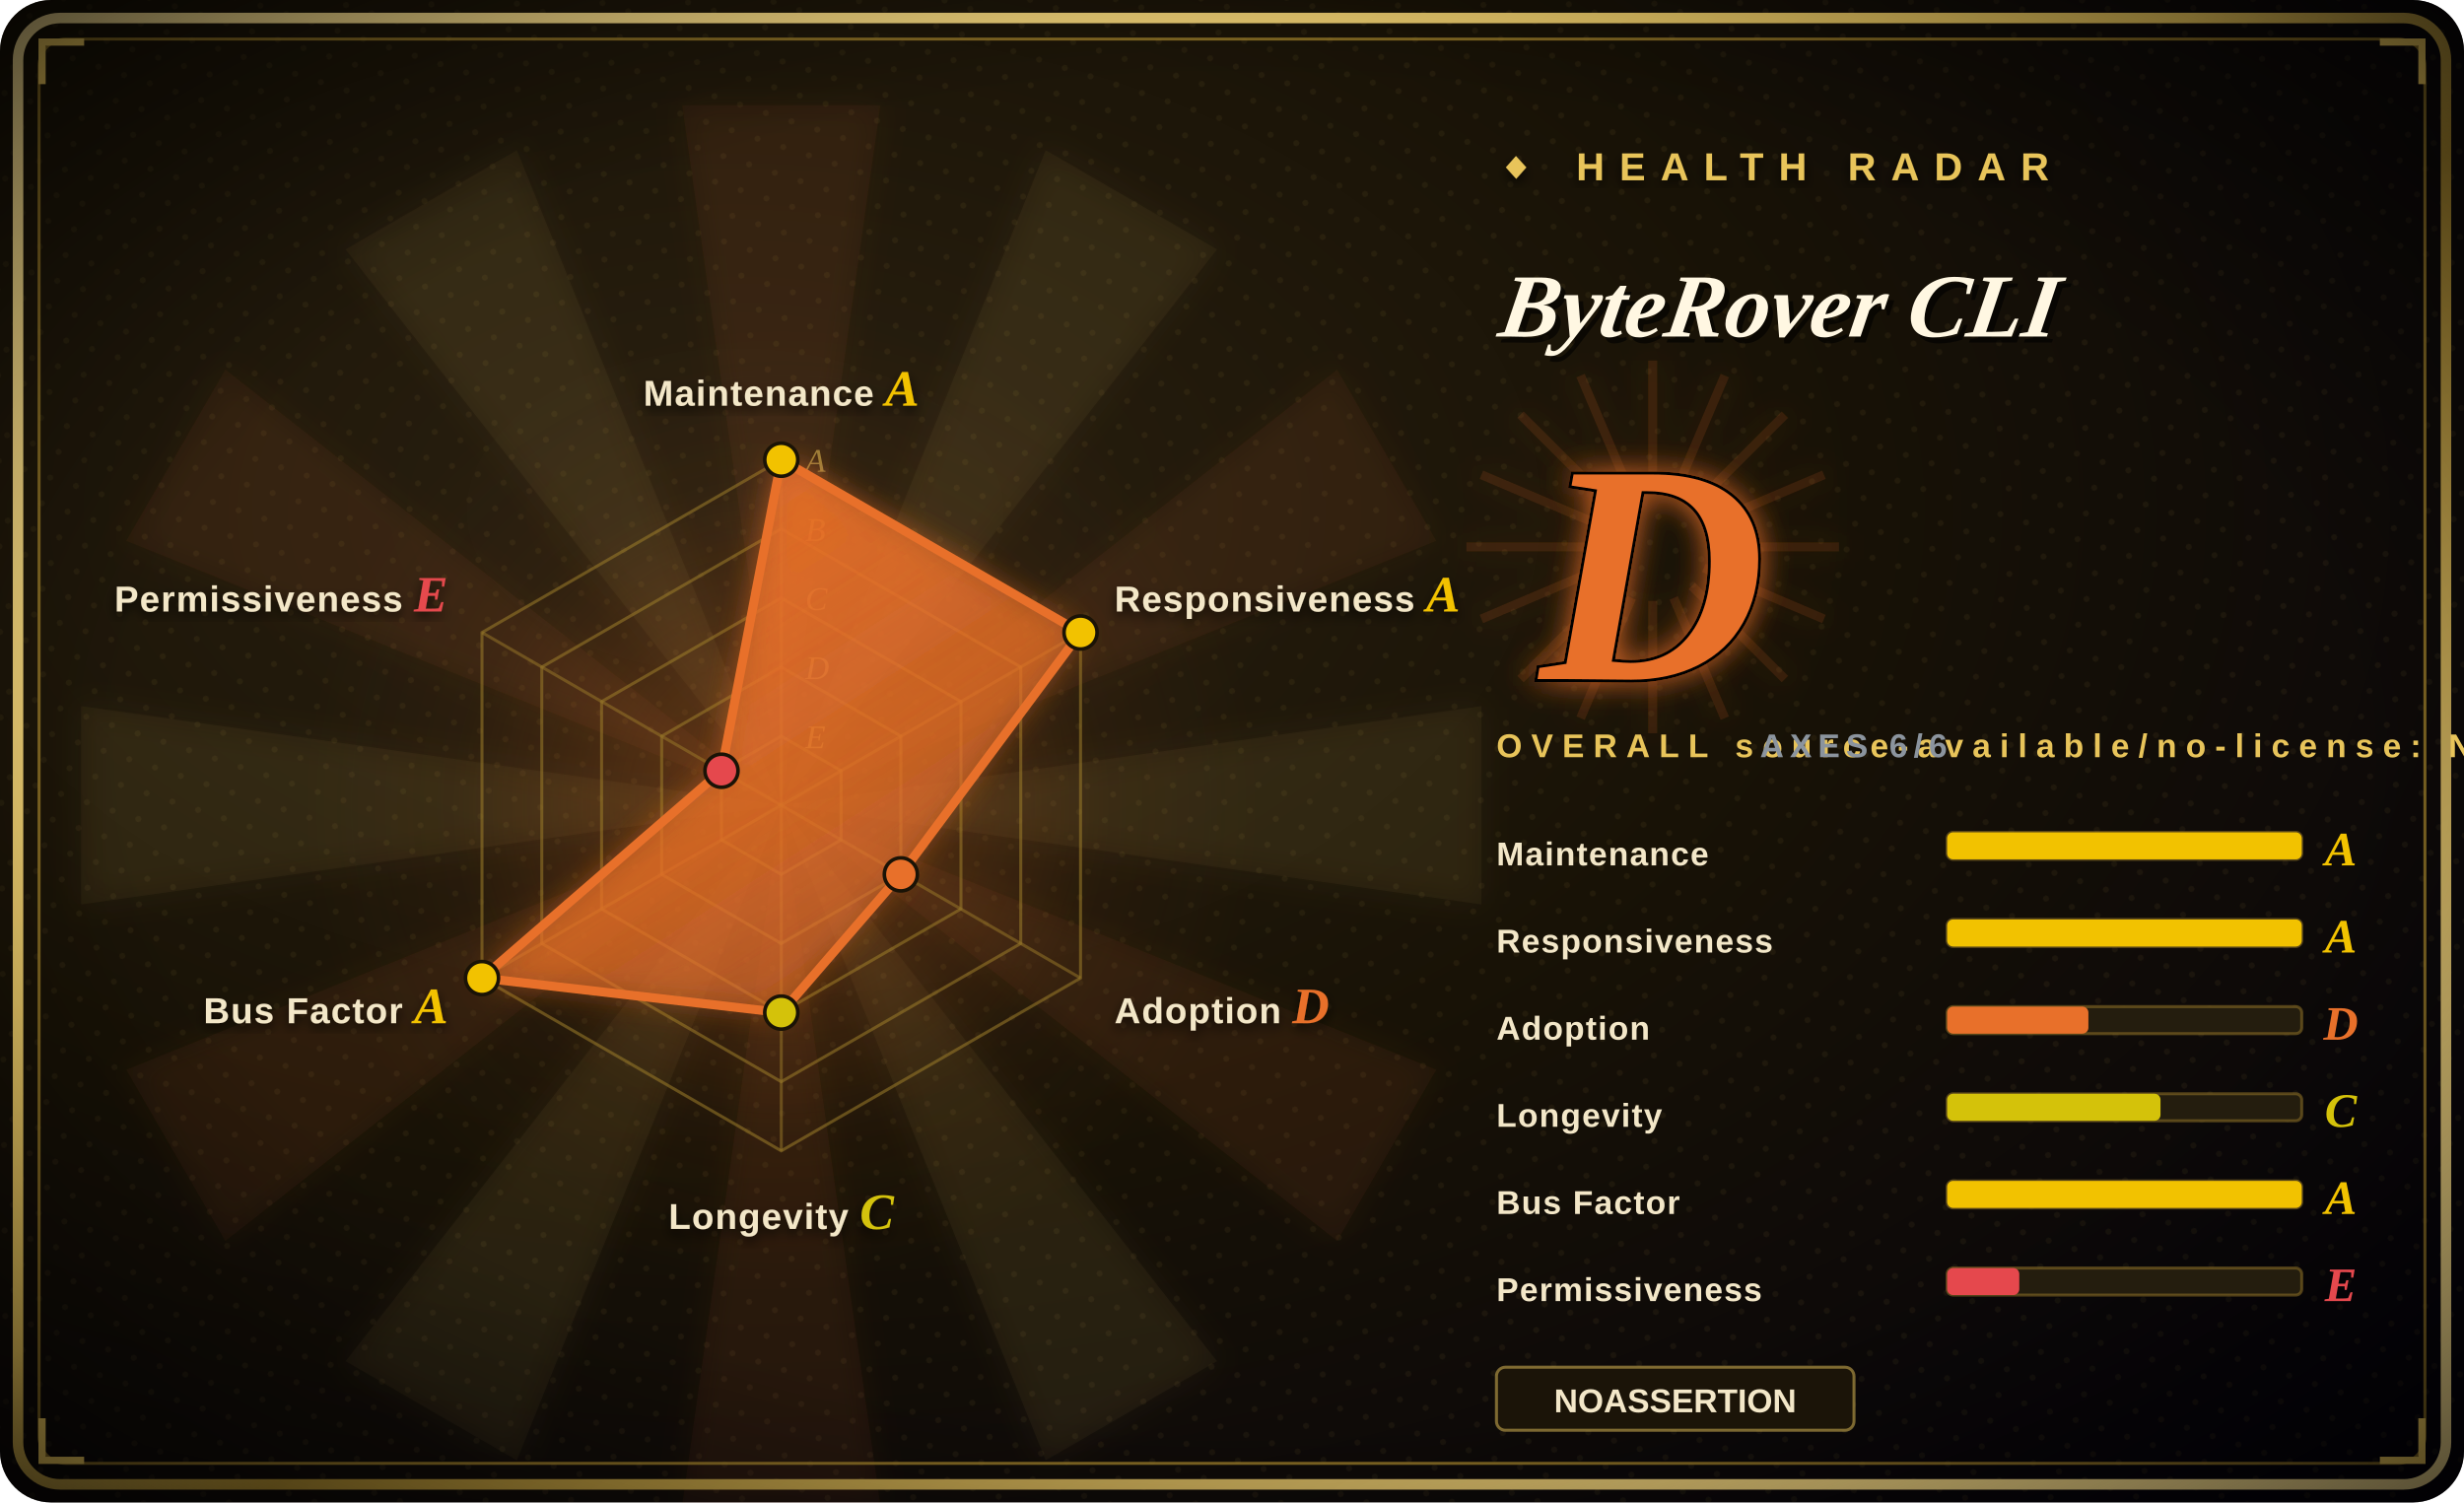
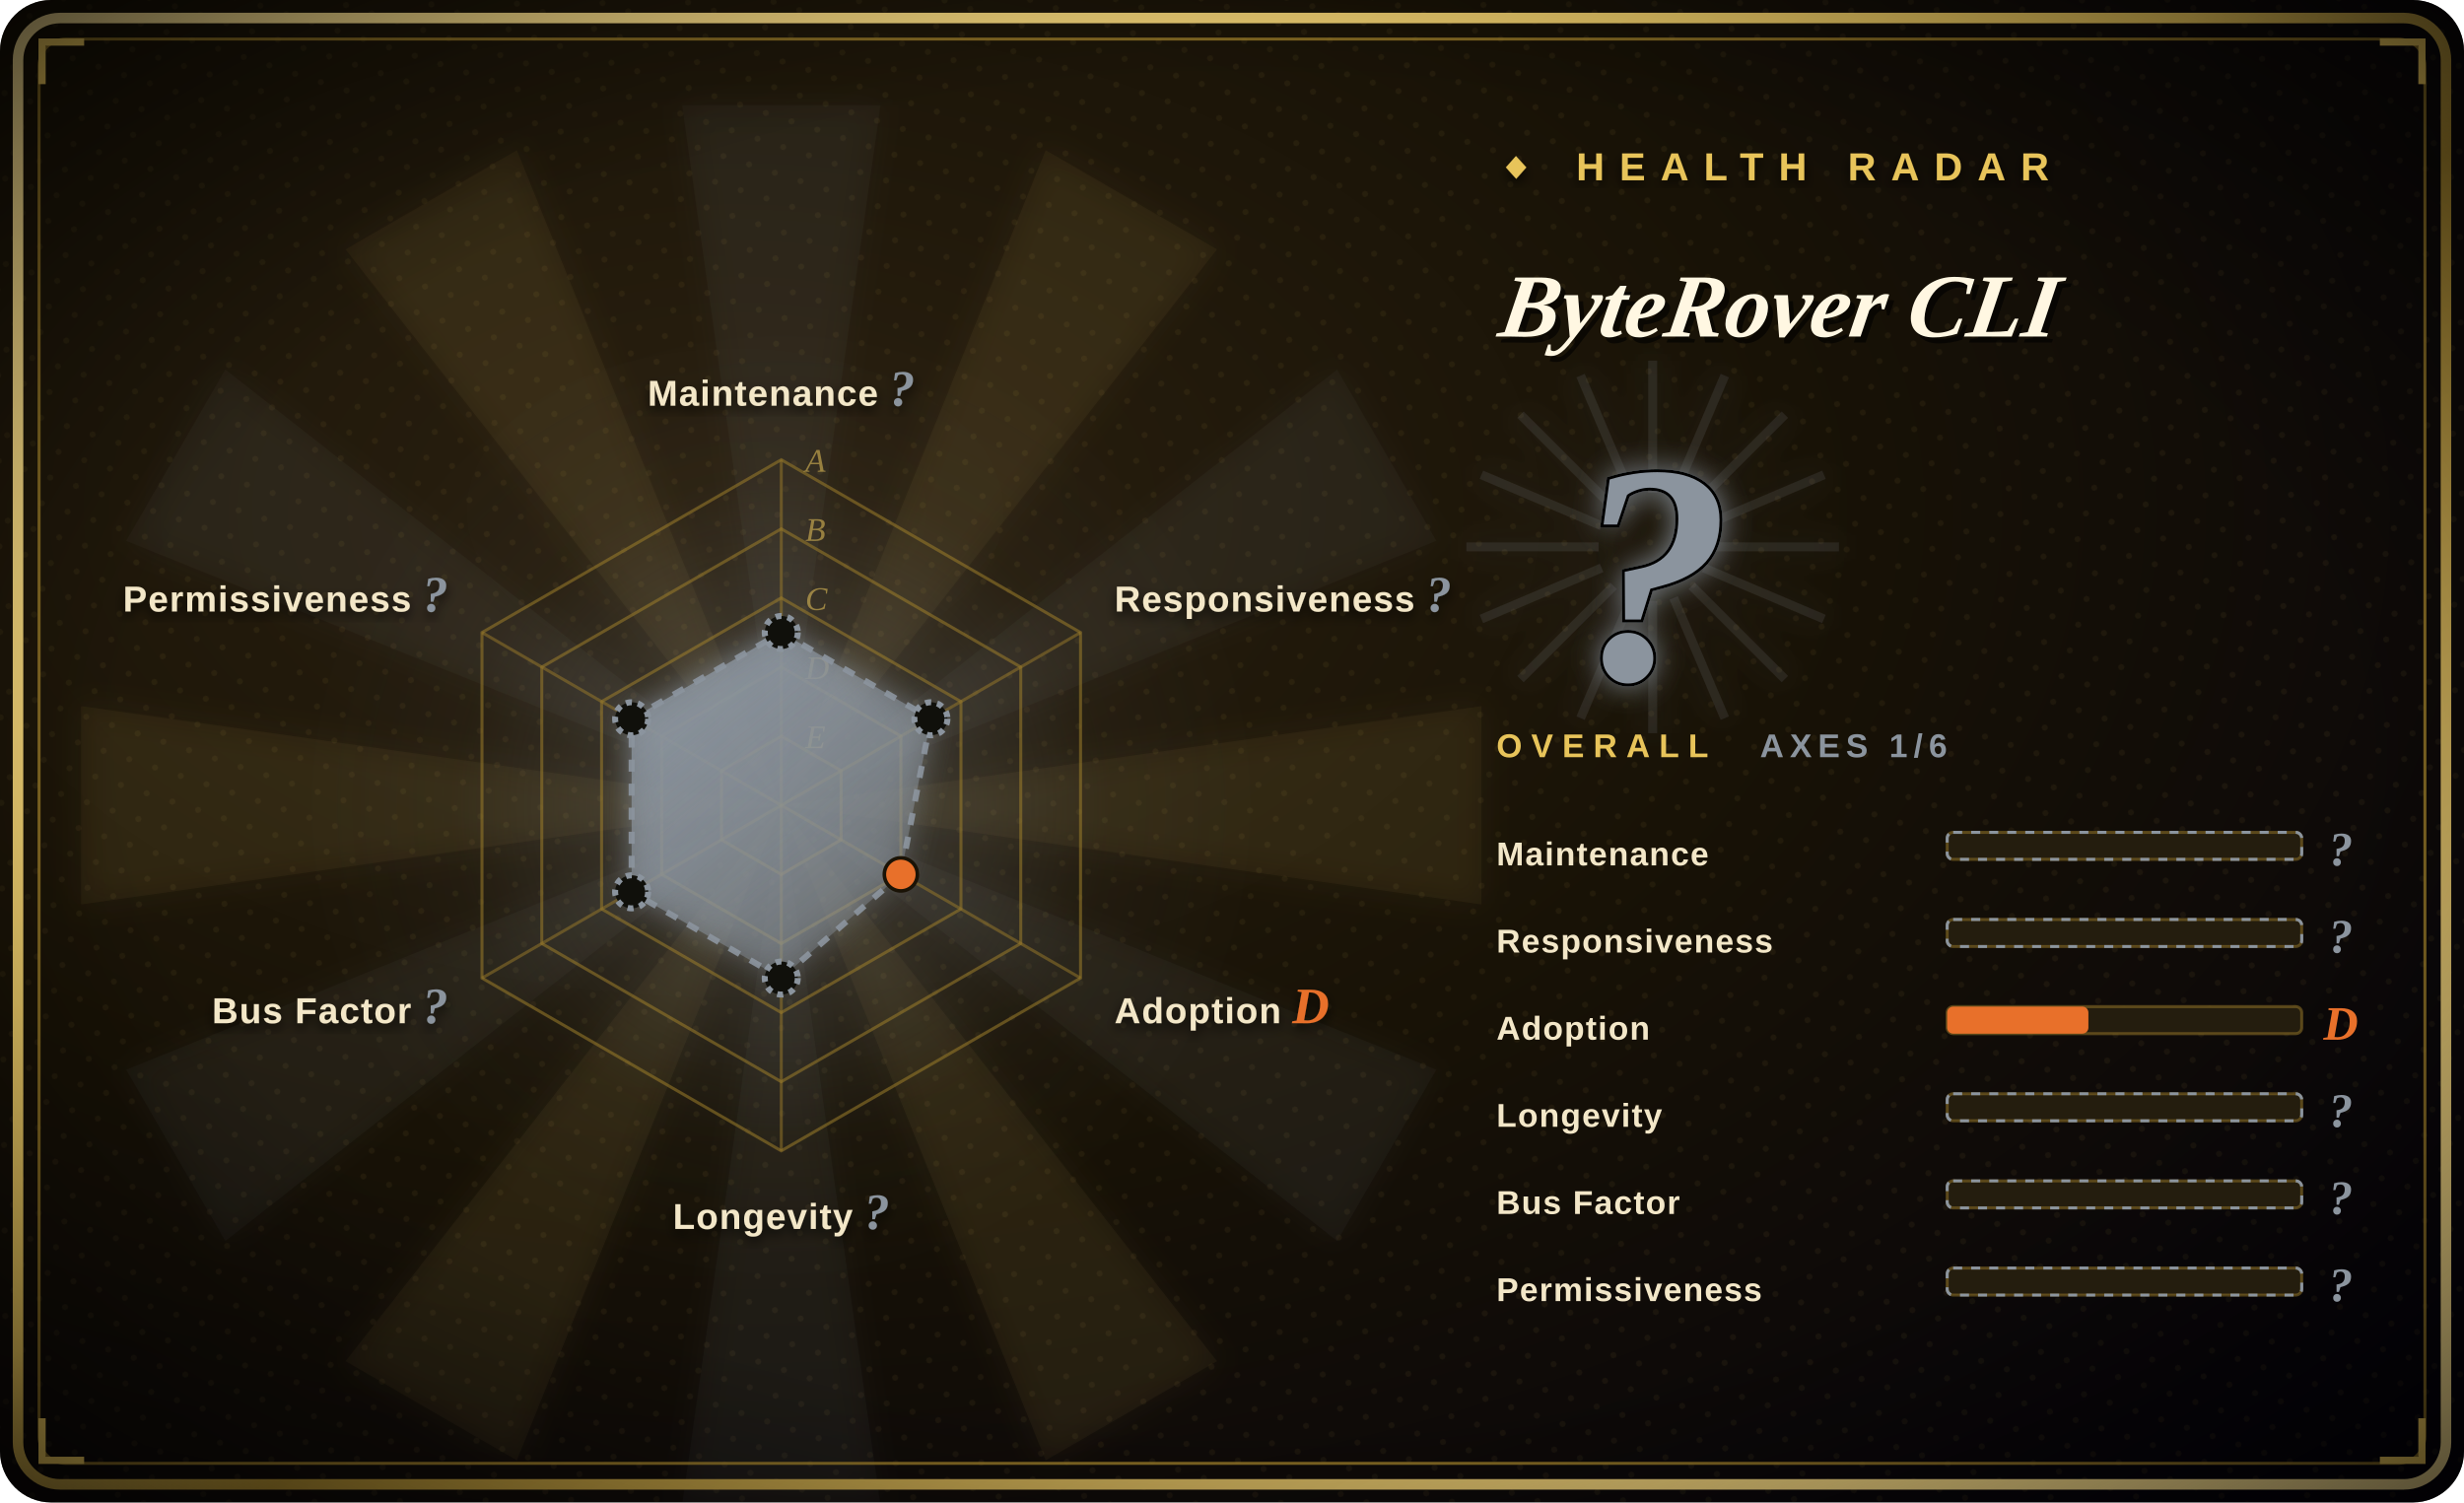
<svg xmlns="http://www.w3.org/2000/svg" width="820" height="500" viewBox="0 0 820 500">
  <defs>
    <radialGradient id="bg" cx="30%" cy="34%" r="90%">
      <stop offset="0%" stop-color="#2a2010" />
      <stop offset="48%" stop-color="#181206" />
      <stop offset="100%" stop-color="#05030a" />
    </radialGradient>
    <radialGradient id="vig" cx="50%" cy="50%" r="72%">
      <stop offset="62%" stop-color="#000000" stop-opacity="0" />
      <stop offset="100%" stop-color="#000000" stop-opacity="0.72" />
    </radialGradient>
    <linearGradient id="frame" x1="0" y1="0" x2="1" y2="1">
      <stop offset="0%" stop-color="#f6dd92" />
      <stop offset="45%" stop-color="#E8C45A" />
      <stop offset="55%" stop-color="#9c7d2a" />
      <stop offset="100%" stop-color="#f6dd92" />
    </linearGradient>
    <linearGradient id="poly" x1="0" y1="0" x2="0.7" y2="1">
-       <stop offset="0%" stop-color="#E8702A" stop-opacity="0.92" />
-       <stop offset="100%" stop-color="#E8702A" stop-opacity="0.34" />
+       <stop offset="0%" stop-color="#8B949E" stop-opacity="0.92" />
+       <stop offset="100%" stop-color="#8B949E" stop-opacity="0.34" />
    </linearGradient>
    <radialGradient id="halo" cx="50%" cy="50%" r="50%">
-       <stop offset="0%" stop-color="#E8702A" stop-opacity="0.34" />
-       <stop offset="68%" stop-color="#E8702A" stop-opacity="0.04" />
-       <stop offset="100%" stop-color="#E8702A" stop-opacity="0" />
+       <stop offset="0%" stop-color="#8B949E" stop-opacity="0.34" />
+       <stop offset="68%" stop-color="#8B949E" stop-opacity="0.04" />
+       <stop offset="100%" stop-color="#8B949E" stop-opacity="0" />
    </radialGradient>
    <filter id="glow" x="-60%" y="-60%" width="220%" height="220%">
      <feGaussianBlur stdDeviation="5" result="b" />
      <feMerge>
        <feMergeNode in="b" />
        <feMergeNode in="SourceGraphic" />
      </feMerge>
    </filter>
    <filter id="soft" x="-30%" y="-30%" width="160%" height="160%">
      <feDropShadow dx="0" dy="2" stdDeviation="2" flood-color="#000" flood-opacity="0.7" />
    </filter>
    <pattern id="halftone" width="9" height="9" patternUnits="userSpaceOnUse" patternTransform="rotate(18)">
      <circle cx="2" cy="2" r="1" fill="#E8C45A" fill-opacity="0.06" />
    </pattern>
  </defs>
  <rect width="820" height="500" rx="17" fill="url(#bg)" />
  <rect width="820" height="500" rx="17" fill="url(#halftone)" />
  <g opacity="0.5" filter="url(#glow)">
    <path d="M260,268 L493,235 L493,301 Z" fill="#E8C45A" fill-opacity="0.10" />
-     <path d="M260,268 L478,356 L445,413 Z" fill="#E8702A" fill-opacity="0.10" />
+     <path d="M260,268 L478,356 L445,413 Z" fill="#8B949E" fill-opacity="0.10" />
    <path d="M260,268 L405,453 L348,486 Z" fill="#E8C45A" fill-opacity="0.10" />
-     <path d="M260,268 L293,501 L227,501 Z" fill="#E8702A" fill-opacity="0.10" />
+     <path d="M260,268 L293,501 L227,501 Z" fill="#8B949E" fill-opacity="0.10" />
    <path d="M260,268 L172,486 L115,453 Z" fill="#E8C45A" fill-opacity="0.10" />
-     <path d="M260,268 L75,413 L42,356 Z" fill="#E8702A" fill-opacity="0.10" />
+     <path d="M260,268 L75,413 L42,356 Z" fill="#8B949E" fill-opacity="0.10" />
    <path d="M260,268 L27,301 L27,235 Z" fill="#E8C45A" fill-opacity="0.10" />
-     <path d="M260,268 L42,180 L75,123 Z" fill="#E8702A" fill-opacity="0.10" />
+     <path d="M260,268 L42,180 L75,123 Z" fill="#8B949E" fill-opacity="0.10" />
    <path d="M260,268 L115,83 L172,50 Z" fill="#E8C45A" fill-opacity="0.10" />
-     <path d="M260,268 L227,35 L293,35 Z" fill="#E8702A" fill-opacity="0.10" />
+     <path d="M260,268 L227,35 L293,35 Z" fill="#8B949E" fill-opacity="0.10" />
    <path d="M260,268 L348,50 L405,83 Z" fill="#E8C45A" fill-opacity="0.10" />
-     <path d="M260,268 L445,123 L478,180 Z" fill="#E8702A" fill-opacity="0.10" />
+     <path d="M260,268 L445,123 L478,180 Z" fill="#8B949E" fill-opacity="0.10" />
  </g>
  <circle cx="260" cy="268" r="161" fill="url(#halo)" />
  <rect x="6" y="6" width="808" height="488" rx="14" fill="none" stroke="url(#frame)" stroke-width="3.5" />
  <rect x="13" y="13" width="794" height="474" rx="9" fill="none" stroke="#9c7d2a" stroke-width="1" stroke-opacity="0.8" />
  <path d="M14,28 L14,14 L28,14" fill="none" stroke="#E8C45A" stroke-width="2.4" />
  <path d="M806,28 L806,14 L792,14" fill="none" stroke="#E8C45A" stroke-width="2.4" />
  <path d="M14,472 L14,486 L28,486" fill="none" stroke="#E8C45A" stroke-width="2.4" />
  <path d="M806,472 L806,486 L792,486" fill="none" stroke="#E8C45A" stroke-width="2.4" />
  <rect width="820" height="500" rx="17" fill="url(#vig)" />
  <polygon points="260.0,153.0 359.6,210.5 359.6,325.5 260.0,383.0 160.4,325.5 160.4,210.5" fill="none" stroke="#9c7d2a" stroke-opacity="0.55" stroke-width="1" />
  <polygon points="260.0,176.0 339.7,222.0 339.7,314.0 260.0,360.0 180.3,314.0 180.3,222.0" fill="none" stroke="#9c7d2a" stroke-opacity="0.55" stroke-width="1" />
  <polygon points="260.0,199.0 319.8,233.5 319.8,302.5 260.0,337.0 200.2,302.5 200.2,233.5" fill="none" stroke="#9c7d2a" stroke-opacity="0.55" stroke-width="1" />
  <polygon points="260.0,222.0 299.8,245.0 299.8,291.0 260.0,314.0 220.2,291.0 220.2,245.0" fill="none" stroke="#9c7d2a" stroke-opacity="0.55" stroke-width="1" />
  <polygon points="260.0,245.0 279.9,256.5 279.9,279.5 260.0,291.0 240.1,279.5 240.1,256.5" fill="none" stroke="#9c7d2a" stroke-opacity="0.55" stroke-width="1" />
  <line x1="260" y1="268" x2="260.0" y2="153.0" stroke="#9c7d2a" stroke-opacity="0.5" stroke-width="1" />
  <line x1="260" y1="268" x2="359.6" y2="210.5" stroke="#9c7d2a" stroke-opacity="0.5" stroke-width="1" />
  <line x1="260" y1="268" x2="359.6" y2="325.5" stroke="#9c7d2a" stroke-opacity="0.5" stroke-width="1" />
  <line x1="260" y1="268" x2="260.0" y2="383.0" stroke="#9c7d2a" stroke-opacity="0.5" stroke-width="1" />
  <line x1="260" y1="268" x2="160.4" y2="325.5" stroke="#9c7d2a" stroke-opacity="0.5" stroke-width="1" />
  <line x1="260" y1="268" x2="160.4" y2="210.5" stroke="#9c7d2a" stroke-opacity="0.5" stroke-width="1" />
  <text x="268" y="157.0" font-size="11" font-style="italic" fill="#E8C45A" fill-opacity="0.55" font-family="'Georgia','Times New Roman',serif">A</text>
  <text x="268" y="180.0" font-size="11" font-style="italic" fill="#E8C45A" fill-opacity="0.55" font-family="'Georgia','Times New Roman',serif">B</text>
  <text x="268" y="203.0" font-size="11" font-style="italic" fill="#E8C45A" fill-opacity="0.55" font-family="'Georgia','Times New Roman',serif">C</text>
  <text x="268" y="226.0" font-size="11" font-style="italic" fill="#E8C45A" fill-opacity="0.55" font-family="'Georgia','Times New Roman',serif">D</text>
  <text x="268" y="249.0" font-size="11" font-style="italic" fill="#E8C45A" fill-opacity="0.55" font-family="'Georgia','Times New Roman',serif">E</text>
-   <polygon points="260.0,153.0 359.6,210.5 299.8,291.0 260.0,337.0 160.4,325.5 240.1,256.5" fill="url(#poly)" filter="url(#glow)" />
-   <line x1="260.0" y1="153.0" x2="359.6" y2="210.5" stroke="#E8702A" stroke-width="3" />
-   <line x1="359.6" y1="210.5" x2="299.8" y2="291.0" stroke="#E8702A" stroke-width="3" />
-   <line x1="299.8" y1="291.0" x2="260.0" y2="337.0" stroke="#E8702A" stroke-width="3" />
-   <line x1="260.0" y1="337.0" x2="160.4" y2="325.5" stroke="#E8702A" stroke-width="3" />
-   <line x1="160.4" y1="325.5" x2="240.1" y2="256.5" stroke="#E8702A" stroke-width="3" />
-   <line x1="240.1" y1="256.5" x2="260.0" y2="153.0" stroke="#E8702A" stroke-width="3" />
-   <circle cx="260.0" cy="153.0" r="5.5" fill="#F2C200" stroke="#1a1306" stroke-width="1.2" />
-   <circle cx="359.6" cy="210.5" r="5.5" fill="#F2C200" stroke="#1a1306" stroke-width="1.2" />
+   <polygon points="260.0,210.5 309.8,239.2 299.8,291.0 260.0,325.5 210.2,296.8 210.2,239.2" fill="url(#poly)" filter="url(#glow)" />
+   <line x1="260.0" y1="210.5" x2="309.8" y2="239.2" stroke="#8B949E" stroke-width="2" stroke-dasharray="4 4" stroke-opacity="0.92" />
+   <line x1="309.8" y1="239.2" x2="299.8" y2="291.0" stroke="#8B949E" stroke-width="2" stroke-dasharray="4 4" stroke-opacity="0.92" />
+   <line x1="299.8" y1="291.0" x2="260.0" y2="325.5" stroke="#8B949E" stroke-width="2" stroke-dasharray="4 4" stroke-opacity="0.92" />
+   <line x1="260.0" y1="325.5" x2="210.2" y2="296.8" stroke="#8B949E" stroke-width="2" stroke-dasharray="4 4" stroke-opacity="0.92" />
+   <line x1="210.2" y1="296.8" x2="210.2" y2="239.2" stroke="#8B949E" stroke-width="2" stroke-dasharray="4 4" stroke-opacity="0.92" />
+   <line x1="210.2" y1="239.2" x2="260.0" y2="210.5" stroke="#8B949E" stroke-width="2" stroke-dasharray="4 4" stroke-opacity="0.92" />
+   <circle cx="260.0" cy="210.5" r="5.5" fill="#10100b" stroke="#8B949E" stroke-width="2" stroke-dasharray="2 2" />
+   <circle cx="309.8" cy="239.2" r="5.5" fill="#10100b" stroke="#8B949E" stroke-width="2" stroke-dasharray="2 2" />
  <circle cx="299.8" cy="291.0" r="5.5" fill="#E8702A" stroke="#1a1306" stroke-width="1.2" />
-   <circle cx="260.0" cy="337.0" r="5.5" fill="#D4C20A" stroke="#1a1306" stroke-width="1.2" />
-   <circle cx="160.4" cy="325.5" r="5.5" fill="#F2C200" stroke="#1a1306" stroke-width="1.2" />
-   <circle cx="240.1" cy="256.5" r="5.5" fill="#E5484D" stroke="#1a1306" stroke-width="1.2" />
-   <text x="260.0" y="135.0" font-size="12" font-weight="900" fill="#f3e7c8" text-anchor="middle" font-family="'Arial Black','Helvetica Neue',Arial,sans-serif" letter-spacing="0.4" filter="url(#soft)">Maintenance <tspan fill="#F2C200" font-family="'Georgia','Times New Roman',serif" font-style="italic" font-size="17">A</tspan>
+   <circle cx="260.0" cy="325.5" r="5.5" fill="#10100b" stroke="#8B949E" stroke-width="2" stroke-dasharray="2 2" />
+   <circle cx="210.2" cy="296.8" r="5.5" fill="#10100b" stroke="#8B949E" stroke-width="2" stroke-dasharray="2 2" />
+   <circle cx="210.2" cy="239.2" r="5.5" fill="#10100b" stroke="#8B949E" stroke-width="2" stroke-dasharray="2 2" />
+   <text x="260.0" y="135.0" font-size="12" font-weight="900" fill="#f3e7c8" text-anchor="middle" font-family="'Arial Black','Helvetica Neue',Arial,sans-serif" letter-spacing="0.4" filter="url(#soft)">Maintenance <tspan fill="#8B949E" font-family="'Georgia','Times New Roman',serif" font-style="italic" font-size="17">?</tspan>
  </text>
-   <text x="370.9" y="203.5" font-size="12" font-weight="900" fill="#f3e7c8" text-anchor="start" font-family="'Arial Black','Helvetica Neue',Arial,sans-serif" letter-spacing="0.4" filter="url(#soft)">Responsiveness <tspan fill="#F2C200" font-family="'Georgia','Times New Roman',serif" font-style="italic" font-size="17">A</tspan>
+   <text x="370.9" y="203.5" font-size="12" font-weight="900" fill="#f3e7c8" text-anchor="start" font-family="'Arial Black','Helvetica Neue',Arial,sans-serif" letter-spacing="0.4" filter="url(#soft)">Responsiveness <tspan fill="#8B949E" font-family="'Georgia','Times New Roman',serif" font-style="italic" font-size="17">?</tspan>
  </text>
  <text x="370.9" y="340.5" font-size="12" font-weight="900" fill="#f3e7c8" text-anchor="start" font-family="'Arial Black','Helvetica Neue',Arial,sans-serif" letter-spacing="0.4" filter="url(#soft)">Adoption <tspan fill="#E8702A" font-family="'Georgia','Times New Roman',serif" font-style="italic" font-size="17">D</tspan>
  </text>
-   <text x="260.0" y="409.0" font-size="12" font-weight="900" fill="#f3e7c8" text-anchor="middle" font-family="'Arial Black','Helvetica Neue',Arial,sans-serif" letter-spacing="0.4" filter="url(#soft)">Longevity <tspan fill="#D4C20A" font-family="'Georgia','Times New Roman',serif" font-style="italic" font-size="17">C</tspan>
+   <text x="260.0" y="409.0" font-size="12" font-weight="900" fill="#f3e7c8" text-anchor="middle" font-family="'Arial Black','Helvetica Neue',Arial,sans-serif" letter-spacing="0.4" filter="url(#soft)">Longevity <tspan fill="#8B949E" font-family="'Georgia','Times New Roman',serif" font-style="italic" font-size="17">?</tspan>
  </text>
-   <text x="149.1" y="340.5" font-size="12" font-weight="900" fill="#f3e7c8" text-anchor="end" font-family="'Arial Black','Helvetica Neue',Arial,sans-serif" letter-spacing="0.4" filter="url(#soft)">Bus Factor <tspan fill="#F2C200" font-family="'Georgia','Times New Roman',serif" font-style="italic" font-size="17">A</tspan>
+   <text x="149.1" y="340.5" font-size="12" font-weight="900" fill="#f3e7c8" text-anchor="end" font-family="'Arial Black','Helvetica Neue',Arial,sans-serif" letter-spacing="0.4" filter="url(#soft)">Bus Factor <tspan fill="#8B949E" font-family="'Georgia','Times New Roman',serif" font-style="italic" font-size="17">?</tspan>
  </text>
-   <text x="149.1" y="203.5" font-size="12" font-weight="900" fill="#f3e7c8" text-anchor="end" font-family="'Arial Black','Helvetica Neue',Arial,sans-serif" letter-spacing="0.4" filter="url(#soft)">Permissiveness <tspan fill="#E5484D" font-family="'Georgia','Times New Roman',serif" font-style="italic" font-size="17">E</tspan>
+   <text x="149.1" y="203.5" font-size="12" font-weight="900" fill="#f3e7c8" text-anchor="end" font-family="'Arial Black','Helvetica Neue',Arial,sans-serif" letter-spacing="0.4" filter="url(#soft)">Permissiveness <tspan fill="#8B949E" font-family="'Georgia','Times New Roman',serif" font-style="italic" font-size="17">?</tspan>
  </text>
  <text x="498" y="60" font-size="13" letter-spacing="5" fill="#E8C45A" font-weight="900" font-family="'Arial Black','Helvetica Neue',Arial,sans-serif" filter="url(#soft)">◆ HEALTH RADAR</text>
  <g transform="translate(498,112) skewX(-9)">
    <text x="2" y="2" font-size="30" font-weight="900" font-style="italic" fill="#000" fill-opacity="0.6" font-family="'Georgia','Times New Roman',serif">ByteRover CLI</text>
    <text x="0" y="0" font-size="30" font-weight="900" font-style="italic" fill="#fff7e2" font-family="'Georgia','Times New Roman',serif">ByteRover CLI</text>
  </g>
  <line x1="498" y1="124" x2="648" y2="124" stroke="url(#frame)" stroke-width="2" />
  <g opacity="0.85" filter="url(#glow)">
-     <line x1="568" y1="182" x2="612" y2="182" stroke="#E8702A" stroke-opacity="0.16" stroke-width="3" />
-     <line x1="567" y1="189" x2="607" y2="206" stroke="#E8702A" stroke-opacity="0.16" stroke-width="3" />
-     <line x1="563" y1="195" x2="594" y2="226" stroke="#E8702A" stroke-opacity="0.16" stroke-width="3" />
-     <line x1="557" y1="199" x2="574" y2="239" stroke="#E8702A" stroke-opacity="0.16" stroke-width="3" />
-     <line x1="550" y1="200" x2="550" y2="244" stroke="#E8702A" stroke-opacity="0.16" stroke-width="3" />
-     <line x1="543" y1="199" x2="526" y2="239" stroke="#E8702A" stroke-opacity="0.16" stroke-width="3" />
-     <line x1="537" y1="195" x2="506" y2="226" stroke="#E8702A" stroke-opacity="0.16" stroke-width="3" />
-     <line x1="533" y1="189" x2="493" y2="206" stroke="#E8702A" stroke-opacity="0.16" stroke-width="3" />
-     <line x1="532" y1="182" x2="488" y2="182" stroke="#E8702A" stroke-opacity="0.16" stroke-width="3" />
-     <line x1="533" y1="175" x2="493" y2="158" stroke="#E8702A" stroke-opacity="0.16" stroke-width="3" />
-     <line x1="537" y1="169" x2="506" y2="138" stroke="#E8702A" stroke-opacity="0.16" stroke-width="3" />
-     <line x1="543" y1="165" x2="526" y2="125" stroke="#E8702A" stroke-opacity="0.16" stroke-width="3" />
-     <line x1="550" y1="164" x2="550" y2="120" stroke="#E8702A" stroke-opacity="0.16" stroke-width="3" />
-     <line x1="557" y1="165" x2="574" y2="125" stroke="#E8702A" stroke-opacity="0.16" stroke-width="3" />
-     <line x1="563" y1="169" x2="594" y2="138" stroke="#E8702A" stroke-opacity="0.16" stroke-width="3" />
-     <line x1="567" y1="175" x2="607" y2="158" stroke="#E8702A" stroke-opacity="0.16" stroke-width="3" />
+     <line x1="568" y1="182" x2="612" y2="182" stroke="#8B949E" stroke-opacity="0.16" stroke-width="3" />
+     <line x1="567" y1="189" x2="607" y2="206" stroke="#8B949E" stroke-opacity="0.16" stroke-width="3" />
+     <line x1="563" y1="195" x2="594" y2="226" stroke="#8B949E" stroke-opacity="0.16" stroke-width="3" />
+     <line x1="557" y1="199" x2="574" y2="239" stroke="#8B949E" stroke-opacity="0.16" stroke-width="3" />
+     <line x1="550" y1="200" x2="550" y2="244" stroke="#8B949E" stroke-opacity="0.16" stroke-width="3" />
+     <line x1="543" y1="199" x2="526" y2="239" stroke="#8B949E" stroke-opacity="0.16" stroke-width="3" />
+     <line x1="537" y1="195" x2="506" y2="226" stroke="#8B949E" stroke-opacity="0.16" stroke-width="3" />
+     <line x1="533" y1="189" x2="493" y2="206" stroke="#8B949E" stroke-opacity="0.16" stroke-width="3" />
+     <line x1="532" y1="182" x2="488" y2="182" stroke="#8B949E" stroke-opacity="0.16" stroke-width="3" />
+     <line x1="533" y1="175" x2="493" y2="158" stroke="#8B949E" stroke-opacity="0.16" stroke-width="3" />
+     <line x1="537" y1="169" x2="506" y2="138" stroke="#8B949E" stroke-opacity="0.16" stroke-width="3" />
+     <line x1="543" y1="165" x2="526" y2="125" stroke="#8B949E" stroke-opacity="0.16" stroke-width="3" />
+     <line x1="550" y1="164" x2="550" y2="120" stroke="#8B949E" stroke-opacity="0.16" stroke-width="3" />
+     <line x1="557" y1="165" x2="574" y2="125" stroke="#8B949E" stroke-opacity="0.16" stroke-width="3" />
+     <line x1="563" y1="169" x2="594" y2="138" stroke="#8B949E" stroke-opacity="0.16" stroke-width="3" />
+     <line x1="567" y1="175" x2="607" y2="158" stroke="#8B949E" stroke-opacity="0.16" stroke-width="3" />
  </g>
-   <text x="550" y="226" font-size="104" font-weight="900" font-style="italic" text-anchor="middle" fill="#E8702A" stroke="#000" stroke-width="2" paint-order="stroke" font-family="'Georgia','Times New Roman',serif" filter="url(#glow)">D</text>
-   <text x="498" y="252" font-size="11" letter-spacing="3" fill="#E8C45A" font-family="'Arial Black','Helvetica Neue',Arial,sans-serif" font-weight="900">OVERALL   source-available/no-license: NOASSERTION</text>
-   <text x="648" y="252" font-size="11" letter-spacing="2" fill="#8B949E" font-family="'Arial Black','Helvetica Neue',Arial,sans-serif" font-weight="900" text-anchor="end">AXES 6/6</text>
+   <text x="550" y="226" font-size="104" font-weight="900" font-style="italic" text-anchor="middle" fill="#8B949E" stroke="#000" stroke-width="2" paint-order="stroke" font-family="'Georgia','Times New Roman',serif" filter="url(#glow)">?</text>
+   <text x="498" y="252" font-size="11" letter-spacing="3" fill="#E8C45A" font-family="'Arial Black','Helvetica Neue',Arial,sans-serif" font-weight="900">OVERALL</text>
+   <text x="648" y="252" font-size="11" letter-spacing="2" fill="#8B949E" font-family="'Arial Black','Helvetica Neue',Arial,sans-serif" font-weight="900" text-anchor="end">AXES 1/6</text>
  <text x="498" y="288" font-size="11" font-weight="900" fill="#f3e7c8" font-family="'Arial Black','Helvetica Neue',Arial,sans-serif" letter-spacing="0.4">Maintenance</text>
  <rect x="648" y="277" width="118" height="9" rx="2" fill="#241d0e" stroke="#9c7d2a" stroke-opacity="0.5" />
-   <rect x="648" y="277" width="118" height="9" rx="2" fill="#F2C200" />
-   <text x="779" y="288" font-size="16" font-weight="900" font-style="italic" fill="#F2C200" font-family="'Georgia','Times New Roman',serif" text-anchor="middle">A</text>
+   <rect x="648" y="277" width="118" height="9" rx="2" fill="none" stroke="#8B949E" stroke-dasharray="3 3" />
+   <text x="779" y="288" font-size="16" font-weight="900" font-style="italic" fill="#8B949E" font-family="'Georgia','Times New Roman',serif" text-anchor="middle">?</text>
  <text x="498" y="317" font-size="11" font-weight="900" fill="#f3e7c8" font-family="'Arial Black','Helvetica Neue',Arial,sans-serif" letter-spacing="0.4">Responsiveness</text>
  <rect x="648" y="306" width="118" height="9" rx="2" fill="#241d0e" stroke="#9c7d2a" stroke-opacity="0.5" />
-   <rect x="648" y="306" width="118" height="9" rx="2" fill="#F2C200" />
-   <text x="779" y="317" font-size="16" font-weight="900" font-style="italic" fill="#F2C200" font-family="'Georgia','Times New Roman',serif" text-anchor="middle">A</text>
+   <rect x="648" y="306" width="118" height="9" rx="2" fill="none" stroke="#8B949E" stroke-dasharray="3 3" />
+   <text x="779" y="317" font-size="16" font-weight="900" font-style="italic" fill="#8B949E" font-family="'Georgia','Times New Roman',serif" text-anchor="middle">?</text>
  <text x="498" y="346" font-size="11" font-weight="900" fill="#f3e7c8" font-family="'Arial Black','Helvetica Neue',Arial,sans-serif" letter-spacing="0.4">Adoption</text>
  <rect x="648" y="335" width="118" height="9" rx="2" fill="#241d0e" stroke="#9c7d2a" stroke-opacity="0.5" />
  <rect x="648" y="335" width="47" height="9" rx="2" fill="#E8702A" />
  <text x="779" y="346" font-size="16" font-weight="900" font-style="italic" fill="#E8702A" font-family="'Georgia','Times New Roman',serif" text-anchor="middle">D</text>
  <text x="498" y="375" font-size="11" font-weight="900" fill="#f3e7c8" font-family="'Arial Black','Helvetica Neue',Arial,sans-serif" letter-spacing="0.4">Longevity</text>
  <rect x="648" y="364" width="118" height="9" rx="2" fill="#241d0e" stroke="#9c7d2a" stroke-opacity="0.5" />
-   <rect x="648" y="364" width="71" height="9" rx="2" fill="#D4C20A" />
-   <text x="779" y="375" font-size="16" font-weight="900" font-style="italic" fill="#D4C20A" font-family="'Georgia','Times New Roman',serif" text-anchor="middle">C</text>
+   <rect x="648" y="364" width="118" height="9" rx="2" fill="none" stroke="#8B949E" stroke-dasharray="3 3" />
+   <text x="779" y="375" font-size="16" font-weight="900" font-style="italic" fill="#8B949E" font-family="'Georgia','Times New Roman',serif" text-anchor="middle">?</text>
  <text x="498" y="404" font-size="11" font-weight="900" fill="#f3e7c8" font-family="'Arial Black','Helvetica Neue',Arial,sans-serif" letter-spacing="0.4">Bus Factor</text>
  <rect x="648" y="393" width="118" height="9" rx="2" fill="#241d0e" stroke="#9c7d2a" stroke-opacity="0.5" />
-   <rect x="648" y="393" width="118" height="9" rx="2" fill="#F2C200" />
-   <text x="779" y="404" font-size="16" font-weight="900" font-style="italic" fill="#F2C200" font-family="'Georgia','Times New Roman',serif" text-anchor="middle">A</text>
+   <rect x="648" y="393" width="118" height="9" rx="2" fill="none" stroke="#8B949E" stroke-dasharray="3 3" />
+   <text x="779" y="404" font-size="16" font-weight="900" font-style="italic" fill="#8B949E" font-family="'Georgia','Times New Roman',serif" text-anchor="middle">?</text>
  <text x="498" y="433" font-size="11" font-weight="900" fill="#f3e7c8" font-family="'Arial Black','Helvetica Neue',Arial,sans-serif" letter-spacing="0.4">Permissiveness</text>
  <rect x="648" y="422" width="118" height="9" rx="2" fill="#241d0e" stroke="#9c7d2a" stroke-opacity="0.5" />
-   <rect x="648" y="422" width="24" height="9" rx="2" fill="#E5484D" />
-   <text x="779" y="433" font-size="16" font-weight="900" font-style="italic" fill="#E5484D" font-family="'Georgia','Times New Roman',serif" text-anchor="middle">E</text>
-   <rect x="498" y="455" width="119" height="21" rx="3" fill="#1b1408" stroke="#E8C45A" stroke-opacity="0.5" />
-   <text x="557.5" y="470" font-size="11" font-weight="700" fill="#f3e7c8" text-anchor="middle" font-family="'Arial Black','Helvetica Neue',Arial,sans-serif">NOASSERTION</text>
+   <rect x="648" y="422" width="118" height="9" rx="2" fill="none" stroke="#8B949E" stroke-dasharray="3 3" />
+   <text x="779" y="433" font-size="16" font-weight="900" font-style="italic" fill="#8B949E" font-family="'Georgia','Times New Roman',serif" text-anchor="middle">?</text>
</svg>
